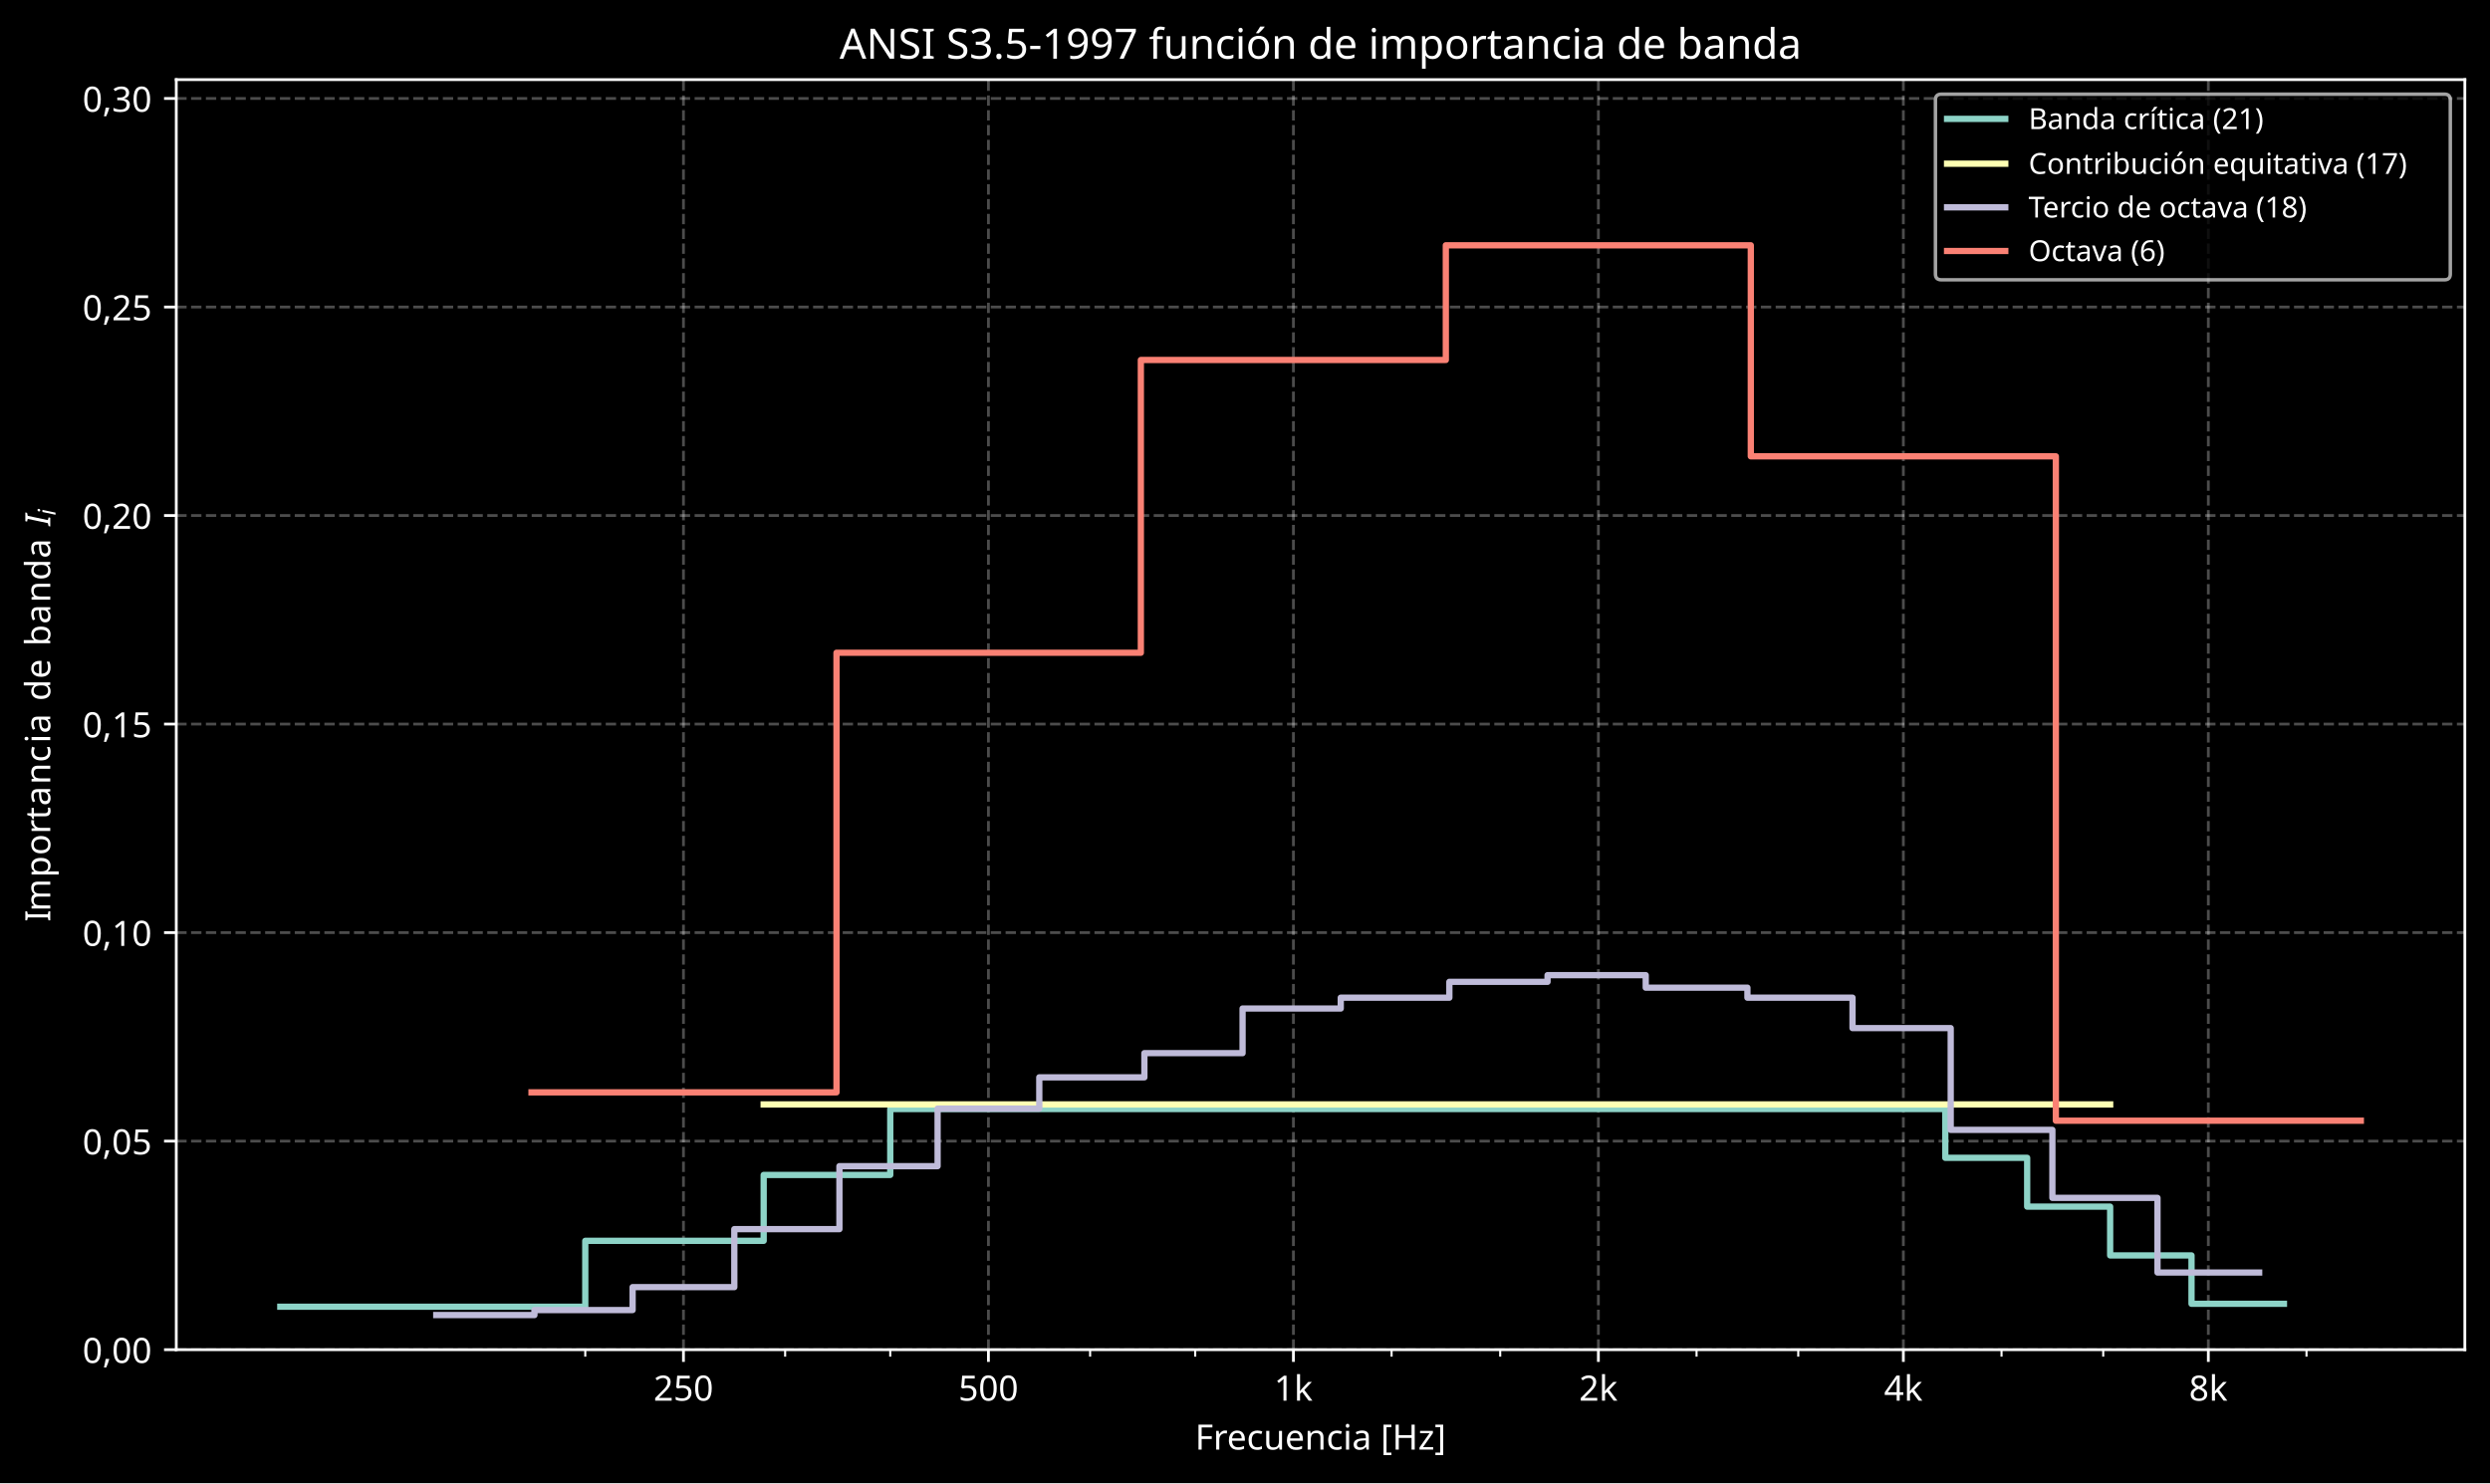
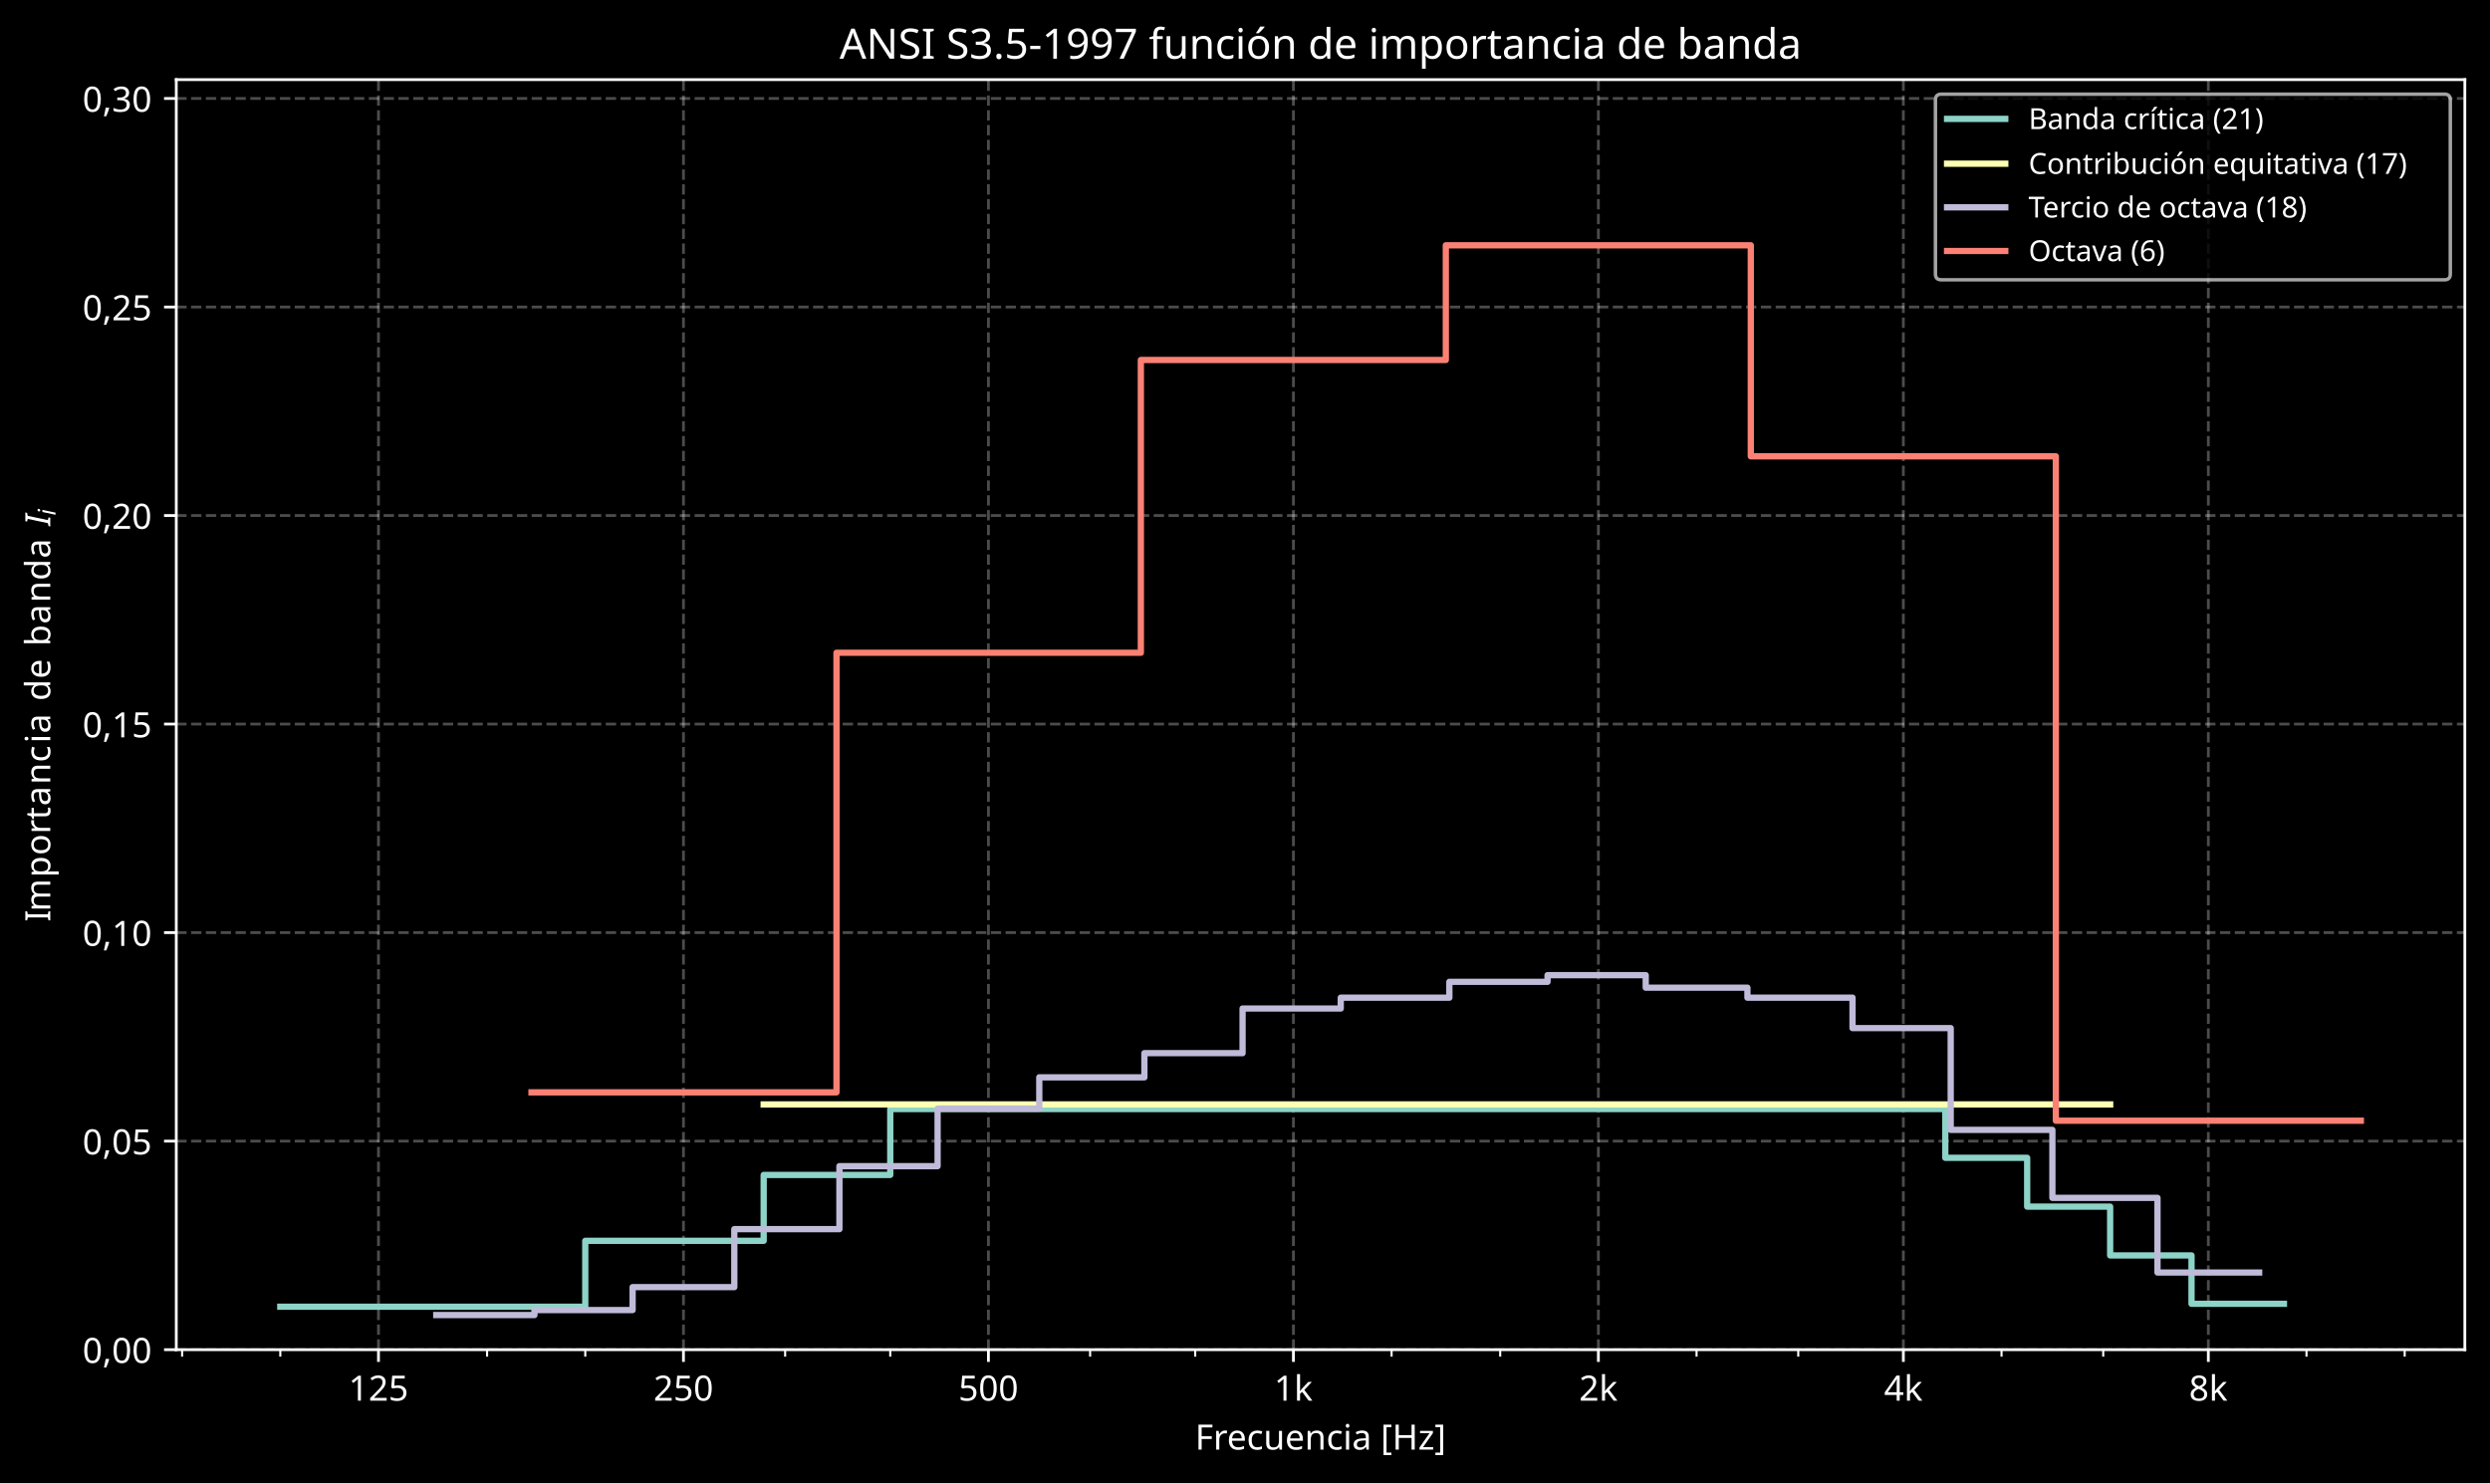
<svg xmlns="http://www.w3.org/2000/svg" xmlns:xlink="http://www.w3.org/1999/xlink" width="712.906pt" height="424.635pt" viewBox="0 0 712.906 424.635" version="1.1">
  <defs>
    <style type="text/css">*{stroke-linejoin: round; stroke-linecap: butt}</style>
  </defs>
  <g id="figure_1">
    <g id="patch_1">
      <path d="M 0 424.635  L 712.906 424.635  L 712.906 0  L 0 0  z " />
    </g>
    <g id="axes_1">
      <g id="patch_2">
        <path d="M 50.468 386.433  L 705.706 386.433  L 705.706 22.798  L 50.468 22.798  z " />
      </g>
      <g id="matplotlib.axis_1">
        <g id="xtick_1">
          <g id="line2d_1">
-             <path d="M 195.678 386.433  L 195.678 22.798  " clip-path="url(#p3afd27a713)" style="fill: none; stroke-dasharray: 2.96,1.28; stroke-dashoffset: 0; stroke: #ffffff; stroke-opacity: 0.3; stroke-width: 0.8" />
+             <path d="M 108.361 386.433  L 108.361 22.798  " clip-path="url(#p3afd27a713)" style="fill: none; stroke-dasharray: 2.96,1.28; stroke-dashoffset: 0; stroke: #ffffff; stroke-opacity: 0.3; stroke-width: 0.8" />
          </g>
          <g id="line2d_2">
            <defs>
              <path id="m8d14ee1197" d="M 0 0  L 0 3.5  " style="stroke: #ffffff; stroke-width: 0.8" />
            </defs>
            <g>
-               <use xlink:href="#m8d14ee1197" x="195.678" y="386.433" style="fill: #ffffff; stroke: #ffffff; stroke-width: 0.8" />
+               <use xlink:href="#m8d14ee1197" x="108.361" y="386.433" style="fill: #ffffff; stroke: #ffffff; stroke-width: 0.8" />
            </g>
          </g>
          <g id="text_1">
-             <text style="font-size: 10px; font-family: sans-serif; text-anchor: middle; fill: #ffffff" x="195.678" y="401.031" transform="rotate(-0 195.6777 401.0311)">250</text>
+             <text style="font-size: 10px; font-family: sans-serif; text-anchor: middle; fill: #ffffff" x="108.361" y="401.031" transform="rotate(-0 108.3612 401.0311)">125</text>
          </g>
        </g>
        <g id="xtick_2">
          <g id="line2d_3">
-             <path d="M 282.994 386.433  L 282.994 22.798  " clip-path="url(#p3afd27a713)" style="fill: none; stroke-dasharray: 2.96,1.28; stroke-dashoffset: 0; stroke: #ffffff; stroke-opacity: 0.3; stroke-width: 0.8" />
+             <path d="M 195.678 386.433  L 195.678 22.798  " clip-path="url(#p3afd27a713)" style="fill: none; stroke-dasharray: 2.96,1.28; stroke-dashoffset: 0; stroke: #ffffff; stroke-opacity: 0.3; stroke-width: 0.8" />
          </g>
          <g id="line2d_4">
            <g>
-               <use xlink:href="#m8d14ee1197" x="282.994" y="386.433" style="fill: #ffffff; stroke: #ffffff; stroke-width: 0.8" />
+               <use xlink:href="#m8d14ee1197" x="195.678" y="386.433" style="fill: #ffffff; stroke: #ffffff; stroke-width: 0.8" />
            </g>
          </g>
          <g id="text_2">
-             <text style="font-size: 10px; font-family: sans-serif; text-anchor: middle; fill: #ffffff" x="282.994" y="401.031" transform="rotate(-0 282.9943 401.0311)">500</text>
+             <text style="font-size: 10px; font-family: sans-serif; text-anchor: middle; fill: #ffffff" x="195.678" y="401.031" transform="rotate(-0 195.6777 401.0311)">250</text>
          </g>
        </g>
        <g id="xtick_3">
          <g id="line2d_5">
-             <path d="M 370.311 386.433  L 370.311 22.798  " clip-path="url(#p3afd27a713)" style="fill: none; stroke-dasharray: 2.96,1.28; stroke-dashoffset: 0; stroke: #ffffff; stroke-opacity: 0.3; stroke-width: 0.8" />
+             <path d="M 282.994 386.433  L 282.994 22.798  " clip-path="url(#p3afd27a713)" style="fill: none; stroke-dasharray: 2.96,1.28; stroke-dashoffset: 0; stroke: #ffffff; stroke-opacity: 0.3; stroke-width: 0.8" />
          </g>
          <g id="line2d_6">
            <g>
-               <use xlink:href="#m8d14ee1197" x="370.311" y="386.433" style="fill: #ffffff; stroke: #ffffff; stroke-width: 0.8" />
+               <use xlink:href="#m8d14ee1197" x="282.994" y="386.433" style="fill: #ffffff; stroke: #ffffff; stroke-width: 0.8" />
            </g>
          </g>
          <g id="text_3">
-             <text style="font-size: 10px; font-family: sans-serif; text-anchor: middle; fill: #ffffff" x="370.311" y="401.032" transform="rotate(-0 370.3109 401.0319)">1k</text>
+             <text style="font-size: 10px; font-family: sans-serif; text-anchor: middle; fill: #ffffff" x="282.994" y="401.031" transform="rotate(-0 282.9943 401.0311)">500</text>
          </g>
        </g>
        <g id="xtick_4">
          <g id="line2d_7">
-             <path d="M 457.627 386.433  L 457.627 22.798  " clip-path="url(#p3afd27a713)" style="fill: none; stroke-dasharray: 2.96,1.28; stroke-dashoffset: 0; stroke: #ffffff; stroke-opacity: 0.3; stroke-width: 0.8" />
+             <path d="M 370.311 386.433  L 370.311 22.798  " clip-path="url(#p3afd27a713)" style="fill: none; stroke-dasharray: 2.96,1.28; stroke-dashoffset: 0; stroke: #ffffff; stroke-opacity: 0.3; stroke-width: 0.8" />
          </g>
          <g id="line2d_8">
            <g>
-               <use xlink:href="#m8d14ee1197" x="457.627" y="386.433" style="fill: #ffffff; stroke: #ffffff; stroke-width: 0.8" />
+               <use xlink:href="#m8d14ee1197" x="370.311" y="386.433" style="fill: #ffffff; stroke: #ffffff; stroke-width: 0.8" />
            </g>
          </g>
          <g id="text_4">
-             <text style="font-size: 10px; font-family: sans-serif; text-anchor: middle; fill: #ffffff" x="457.627" y="401.032" transform="rotate(-0 457.6274 401.0319)">2k</text>
+             <text style="font-size: 10px; font-family: sans-serif; text-anchor: middle; fill: #ffffff" x="370.311" y="401.032" transform="rotate(-0 370.3109 401.0319)">1k</text>
          </g>
        </g>
        <g id="xtick_5">
          <g id="line2d_9">
-             <path d="M 544.944 386.433  L 544.944 22.798  " clip-path="url(#p3afd27a713)" style="fill: none; stroke-dasharray: 2.96,1.28; stroke-dashoffset: 0; stroke: #ffffff; stroke-opacity: 0.3; stroke-width: 0.8" />
+             <path d="M 457.627 386.433  L 457.627 22.798  " clip-path="url(#p3afd27a713)" style="fill: none; stroke-dasharray: 2.96,1.28; stroke-dashoffset: 0; stroke: #ffffff; stroke-opacity: 0.3; stroke-width: 0.8" />
          </g>
          <g id="line2d_10">
            <g>
-               <use xlink:href="#m8d14ee1197" x="544.944" y="386.433" style="fill: #ffffff; stroke: #ffffff; stroke-width: 0.8" />
+               <use xlink:href="#m8d14ee1197" x="457.627" y="386.433" style="fill: #ffffff; stroke: #ffffff; stroke-width: 0.8" />
            </g>
          </g>
          <g id="text_5">
-             <text style="font-size: 10px; font-family: sans-serif; text-anchor: middle; fill: #ffffff" x="544.944" y="401.032" transform="rotate(-0 544.944 401.0319)">4k</text>
+             <text style="font-size: 10px; font-family: sans-serif; text-anchor: middle; fill: #ffffff" x="457.627" y="401.032" transform="rotate(-0 457.6274 401.0319)">2k</text>
          </g>
        </g>
        <g id="xtick_6">
          <g id="line2d_11">
-             <path d="M 632.261 386.433  L 632.261 22.798  " clip-path="url(#p3afd27a713)" style="fill: none; stroke-dasharray: 2.96,1.28; stroke-dashoffset: 0; stroke: #ffffff; stroke-opacity: 0.3; stroke-width: 0.8" />
+             <path d="M 544.944 386.433  L 544.944 22.798  " clip-path="url(#p3afd27a713)" style="fill: none; stroke-dasharray: 2.96,1.28; stroke-dashoffset: 0; stroke: #ffffff; stroke-opacity: 0.3; stroke-width: 0.8" />
          </g>
          <g id="line2d_12">
            <g>
-               <use xlink:href="#m8d14ee1197" x="632.261" y="386.433" style="fill: #ffffff; stroke: #ffffff; stroke-width: 0.8" />
+               <use xlink:href="#m8d14ee1197" x="544.944" y="386.433" style="fill: #ffffff; stroke: #ffffff; stroke-width: 0.8" />
            </g>
          </g>
          <g id="text_6">
-             <text style="font-size: 10px; font-family: sans-serif; text-anchor: middle; fill: #ffffff" x="632.261" y="401.032" transform="rotate(-0 632.2606 401.0319)">8k</text>
+             <text style="font-size: 10px; font-family: sans-serif; text-anchor: middle; fill: #ffffff" x="544.944" y="401.032" transform="rotate(-0 544.944 401.0319)">4k</text>
          </g>
        </g>
        <g id="xtick_7">
          <g id="line2d_13">
+             <path d="M 632.261 386.433  L 632.261 22.798  " clip-path="url(#p3afd27a713)" style="fill: none; stroke-dasharray: 2.96,1.28; stroke-dashoffset: 0; stroke: #ffffff; stroke-opacity: 0.3; stroke-width: 0.8" />
+           </g>
+           <g id="line2d_14">
+             <g>
+               <use xlink:href="#m8d14ee1197" x="632.261" y="386.433" style="fill: #ffffff; stroke: #ffffff; stroke-width: 0.8" />
+             </g>
+           </g>
+           <g id="text_7">
+             <text style="font-size: 10px; font-family: sans-serif; text-anchor: middle; fill: #ffffff" x="632.261" y="401.032" transform="rotate(-0 632.2606 401.0319)">8k</text>
+           </g>
+         </g>
+         <g id="xtick_8">
+           <g id="line2d_15">
            <defs>
              <path id="m1caa325441" d="M 0 0  L 0 2  " style="stroke: #ffffff; stroke-width: 0.6" />
            </defs>
            <g>
+               <use xlink:href="#m1caa325441" x="52.142" y="386.433" style="fill: #ffffff; stroke: #ffffff; stroke-width: 0.6" />
+             </g>
+           </g>
+         </g>
+         <g id="xtick_9">
+           <g id="line2d_16">
+             <g>
+               <use xlink:href="#m1caa325441" x="80.251" y="386.433" style="fill: #ffffff; stroke: #ffffff; stroke-width: 0.6" />
+             </g>
+           </g>
+         </g>
+         <g id="xtick_10">
+           <g id="line2d_17">
+             <g>
+               <use xlink:href="#m1caa325441" x="139.458" y="386.433" style="fill: #ffffff; stroke: #ffffff; stroke-width: 0.6" />
+             </g>
+           </g>
+         </g>
+         <g id="xtick_11">
+           <g id="line2d_18">
+             <g>
              <use xlink:href="#m1caa325441" x="167.568" y="386.433" style="fill: #ffffff; stroke: #ffffff; stroke-width: 0.6" />
            </g>
          </g>
        </g>
-         <g id="xtick_8">
-           <g id="line2d_14">
+         <g id="xtick_12">
+           <g id="line2d_19">
            <g>
              <use xlink:href="#m1caa325441" x="224.791" y="386.433" style="fill: #ffffff; stroke: #ffffff; stroke-width: 0.6" />
            </g>
          </g>
        </g>
-         <g id="xtick_9">
-           <g id="line2d_15">
+         <g id="xtick_13">
+           <g id="line2d_20">
            <g>
              <use xlink:href="#m1caa325441" x="254.885" y="386.433" style="fill: #ffffff; stroke: #ffffff; stroke-width: 0.6" />
            </g>
          </g>
        </g>
-         <g id="xtick_10">
-           <g id="line2d_16">
+         <g id="xtick_14">
+           <g id="line2d_21">
            <g>
              <use xlink:href="#m1caa325441" x="312.108" y="386.433" style="fill: #ffffff; stroke: #ffffff; stroke-width: 0.6" />
            </g>
          </g>
        </g>
-         <g id="xtick_11">
-           <g id="line2d_17">
+         <g id="xtick_15">
+           <g id="line2d_22">
            <g>
              <use xlink:href="#m1caa325441" x="342.201" y="386.433" style="fill: #ffffff; stroke: #ffffff; stroke-width: 0.6" />
            </g>
          </g>
        </g>
-         <g id="xtick_12">
-           <g id="line2d_18">
+         <g id="xtick_16">
+           <g id="line2d_23">
            <g>
              <use xlink:href="#m1caa325441" x="398.421" y="386.433" style="fill: #ffffff; stroke: #ffffff; stroke-width: 0.6" />
            </g>
          </g>
        </g>
-         <g id="xtick_13">
-           <g id="line2d_19">
+         <g id="xtick_17">
+           <g id="line2d_24">
            <g>
              <use xlink:href="#m1caa325441" x="429.518" y="386.433" style="fill: #ffffff; stroke: #ffffff; stroke-width: 0.6" />
            </g>
          </g>
        </g>
-         <g id="xtick_14">
-           <g id="line2d_20">
+         <g id="xtick_18">
+           <g id="line2d_25">
            <g>
              <use xlink:href="#m1caa325441" x="485.737" y="386.433" style="fill: #ffffff; stroke: #ffffff; stroke-width: 0.6" />
            </g>
          </g>
        </g>
-         <g id="xtick_15">
-           <g id="line2d_21">
+         <g id="xtick_19">
+           <g id="line2d_26">
            <g>
              <use xlink:href="#m1caa325441" x="514.851" y="386.433" style="fill: #ffffff; stroke: #ffffff; stroke-width: 0.6" />
            </g>
          </g>
        </g>
-         <g id="xtick_16">
-           <g id="line2d_22">
+         <g id="xtick_20">
+           <g id="line2d_27">
            <g>
              <use xlink:href="#m1caa325441" x="573.054" y="386.433" style="fill: #ffffff; stroke: #ffffff; stroke-width: 0.6" />
            </g>
          </g>
        </g>
-         <g id="xtick_17">
-           <g id="line2d_23">
+         <g id="xtick_21">
+           <g id="line2d_28">
            <g>
              <use xlink:href="#m1caa325441" x="602.167" y="386.433" style="fill: #ffffff; stroke: #ffffff; stroke-width: 0.6" />
            </g>
          </g>
        </g>
-         <g id="xtick_18">
-           <g id="line2d_24">
+         <g id="xtick_22">
+           <g id="line2d_29">
            <g>
              <use xlink:href="#m1caa325441" x="660.37" y="386.433" style="fill: #ffffff; stroke: #ffffff; stroke-width: 0.6" />
            </g>
          </g>
        </g>
-         <g id="text_7">
+         <g id="xtick_23">
+           <g id="line2d_30">
+             <g>
+               <use xlink:href="#m1caa325441" x="688.48" y="386.433" style="fill: #ffffff; stroke: #ffffff; stroke-width: 0.6" />
+             </g>
+           </g>
+         </g>
+         <g id="text_8">
          <text style="font-size: 10px; font-family: sans-serif; text-anchor: middle; fill: #ffffff" x="378.087" y="415.033" transform="rotate(-0 378.0868 415.0327)">Frecuencia [Hz]</text>
        </g>
      </g>
      <g id="matplotlib.axis_2">
        <g id="ytick_1">
-           <g id="line2d_25">
+           <g id="line2d_31">
            <path d="M 50.468 386.433  L 705.706 386.433  " clip-path="url(#p3afd27a713)" style="fill: none; stroke-dasharray: 2.96,1.28; stroke-dashoffset: 0; stroke: #ffffff; stroke-opacity: 0.3; stroke-width: 0.8" />
          </g>
-           <g id="line2d_26">
+           <g id="line2d_32">
            <defs>
              <path id="m5e07181663" d="M 0 0  L -3.5 0  " style="stroke: #ffffff; stroke-width: 0.8" />
            </defs>
            <g>
              <use xlink:href="#m5e07181663" x="50.468" y="386.433" style="fill: #ffffff; stroke: #ffffff; stroke-width: 0.8" />
            </g>
          </g>
-           <g id="text_8">
+           <g id="text_9">
            <text style="font-size: 10px; font-family: sans-serif; text-anchor: end; fill: #ffffff" x="43.468" y="390.232" transform="rotate(-0 43.46797 390.2323)">0,00</text>
          </g>
        </g>
        <g id="ytick_2">
-           <g id="line2d_27">
+           <g id="line2d_33">
            <path d="M 50.468 326.727  L 705.706 326.727  " clip-path="url(#p3afd27a713)" style="fill: none; stroke-dasharray: 2.96,1.28; stroke-dashoffset: 0; stroke: #ffffff; stroke-opacity: 0.3; stroke-width: 0.8" />
          </g>
-           <g id="line2d_28">
+           <g id="line2d_34">
            <g>
              <use xlink:href="#m5e07181663" x="50.468" y="326.727" style="fill: #ffffff; stroke: #ffffff; stroke-width: 0.8" />
            </g>
          </g>
-           <g id="text_9">
+           <g id="text_10">
            <text style="font-size: 10px; font-family: sans-serif; text-anchor: end; fill: #ffffff" x="43.468" y="330.526" transform="rotate(-0 43.46797 330.526)">0,05</text>
          </g>
        </g>
        <g id="ytick_3">
-           <g id="line2d_29">
+           <g id="line2d_35">
            <path d="M 50.468 267.021  L 705.706 267.021  " clip-path="url(#p3afd27a713)" style="fill: none; stroke-dasharray: 2.96,1.28; stroke-dashoffset: 0; stroke: #ffffff; stroke-opacity: 0.3; stroke-width: 0.8" />
          </g>
-           <g id="line2d_30">
+           <g id="line2d_36">
            <g>
              <use xlink:href="#m5e07181663" x="50.468" y="267.021" style="fill: #ffffff; stroke: #ffffff; stroke-width: 0.8" />
            </g>
          </g>
-           <g id="text_10">
+           <g id="text_11">
            <text style="font-size: 10px; font-family: sans-serif; text-anchor: end; fill: #ffffff" x="43.468" y="270.82" transform="rotate(-0 43.46797 270.8196)">0,10</text>
          </g>
        </g>
        <g id="ytick_4">
-           <g id="line2d_31">
+           <g id="line2d_37">
            <path d="M 50.468 207.315  L 705.706 207.315  " clip-path="url(#p3afd27a713)" style="fill: none; stroke-dasharray: 2.96,1.28; stroke-dashoffset: 0; stroke: #ffffff; stroke-opacity: 0.3; stroke-width: 0.8" />
          </g>
-           <g id="line2d_32">
+           <g id="line2d_38">
            <g>
              <use xlink:href="#m5e07181663" x="50.468" y="207.315" style="fill: #ffffff; stroke: #ffffff; stroke-width: 0.8" />
            </g>
          </g>
-           <g id="text_11">
+           <g id="text_12">
            <text style="font-size: 10px; font-family: sans-serif; text-anchor: end; fill: #ffffff" x="43.468" y="211.113" transform="rotate(-0 43.46797 211.1133)">0,15</text>
          </g>
        </g>
        <g id="ytick_5">
-           <g id="line2d_33">
+           <g id="line2d_39">
            <path d="M 50.468 147.608  L 705.706 147.608  " clip-path="url(#p3afd27a713)" style="fill: none; stroke-dasharray: 2.96,1.28; stroke-dashoffset: 0; stroke: #ffffff; stroke-opacity: 0.3; stroke-width: 0.8" />
          </g>
-           <g id="line2d_34">
+           <g id="line2d_40">
            <g>
              <use xlink:href="#m5e07181663" x="50.468" y="147.608" style="fill: #ffffff; stroke: #ffffff; stroke-width: 0.8" />
            </g>
          </g>
-           <g id="text_12">
+           <g id="text_13">
            <text style="font-size: 10px; font-family: sans-serif; text-anchor: end; fill: #ffffff" x="43.468" y="151.407" transform="rotate(-0 43.46797 151.407)">0,20</text>
          </g>
        </g>
        <g id="ytick_6">
-           <g id="line2d_35">
+           <g id="line2d_41">
            <path d="M 50.468 87.902  L 705.706 87.902  " clip-path="url(#p3afd27a713)" style="fill: none; stroke-dasharray: 2.96,1.28; stroke-dashoffset: 0; stroke: #ffffff; stroke-opacity: 0.3; stroke-width: 0.8" />
          </g>
-           <g id="line2d_36">
+           <g id="line2d_42">
            <g>
              <use xlink:href="#m5e07181663" x="50.468" y="87.902" style="fill: #ffffff; stroke: #ffffff; stroke-width: 0.8" />
            </g>
          </g>
-           <g id="text_13">
+           <g id="text_14">
            <text style="font-size: 10px; font-family: sans-serif; text-anchor: end; fill: #ffffff" x="43.468" y="91.701" transform="rotate(-0 43.46797 91.70071)">0,25</text>
          </g>
        </g>
        <g id="ytick_7">
-           <g id="line2d_37">
+           <g id="line2d_43">
            <path d="M 50.468 28.196  L 705.706 28.196  " clip-path="url(#p3afd27a713)" style="fill: none; stroke-dasharray: 2.96,1.28; stroke-dashoffset: 0; stroke: #ffffff; stroke-opacity: 0.3; stroke-width: 0.8" />
          </g>
-           <g id="line2d_38">
+           <g id="line2d_44">
            <g>
              <use xlink:href="#m5e07181663" x="50.468" y="28.196" style="fill: #ffffff; stroke: #ffffff; stroke-width: 0.8" />
            </g>
          </g>
-           <g id="text_14">
+           <g id="text_15">
            <text style="font-size: 10px; font-family: sans-serif; text-anchor: end; fill: #ffffff" x="43.468" y="31.994" transform="rotate(-0 43.46797 31.9944)">0,30</text>
          </g>
        </g>
-         <g id="text_15">
+         <g id="text_16">
          <g style="fill: #ffffff" transform="translate(14.8 263.9158) rotate(-90)">
            <text>
              <tspan x="0" y="-0.406" style="font-size: 10px; font-family: sans-serif; fill: #ffffff">I</tspan>
              <tspan x="2.949" y="-0.406" style="font-size: 10px; font-family: sans-serif; fill: #ffffff">m</tspan>
              <tspan x="12.69" y="-0.406" style="font-size: 10px; font-family: sans-serif; fill: #ffffff">p</tspan>
              <tspan x="19.038" y="-0.406" style="font-size: 10px; font-family: sans-serif; fill: #ffffff">o</tspan>
              <tspan x="25.156" y="-0.406" style="font-size: 10px; font-family: sans-serif; fill: #ffffff">r</tspan>
              <tspan x="29.268" y="-0.406" style="font-size: 10px; font-family: sans-serif; fill: #ffffff">t</tspan>
              <tspan x="33.188" y="-0.406" style="font-size: 10px; font-family: sans-serif; fill: #ffffff">a</tspan>
              <tspan x="39.316" y="-0.406" style="font-size: 10px; font-family: sans-serif; fill: #ffffff">n</tspan>
              <tspan x="45.654" y="-0.406" style="font-size: 10px; font-family: sans-serif; fill: #ffffff">c</tspan>
              <tspan x="51.152" y="-0.406" style="font-size: 10px; font-family: sans-serif; fill: #ffffff">i</tspan>
              <tspan x="53.931" y="-0.406" style="font-size: 10px; font-family: sans-serif; fill: #ffffff">a</tspan>
              <tspan x="60.059" y="-0.406" style="font-size: 10px; font-family: sans-serif; fill: #ffffff"> </tspan>
              <tspan x="63.237" y="-0.406" style="font-size: 10px; font-family: sans-serif; fill: #ffffff">d</tspan>
              <tspan x="69.585" y="-0.406" style="font-size: 10px; font-family: sans-serif; fill: #ffffff">e</tspan>
              <tspan x="75.737" y="-0.406" style="font-size: 10px; font-family: sans-serif; fill: #ffffff"> </tspan>
              <tspan x="78.916" y="-0.406" style="font-size: 10px; font-family: sans-serif; fill: #ffffff">b</tspan>
              <tspan x="85.264" y="-0.406" style="font-size: 10px; font-family: sans-serif; fill: #ffffff">a</tspan>
              <tspan x="91.392" y="-0.406" style="font-size: 10px; font-family: sans-serif; fill: #ffffff">n</tspan>
              <tspan x="97.729" y="-0.406" style="font-size: 10px; font-family: sans-serif; fill: #ffffff">d</tspan>
              <tspan x="104.077" y="-0.406" style="font-size: 10px; font-family: sans-serif; fill: #ffffff">a</tspan>
              <tspan x="110.205" y="-0.406" style="font-size: 10px; font-family: sans-serif; fill: #ffffff"> </tspan>
              <tspan x="113.384" y="-0.406" style="font-style: oblique; font-size: 10px; font-family: sans-serif; fill: #ffffff">I</tspan>
              <tspan x="116.333" y="1.094" style="font-style: oblique; font-size: 7px; font-family: sans-serif; fill: #ffffff">i</tspan>
            </text>
          </g>
        </g>
      </g>
-       <g id="line2d_39">
+       <g id="line2d_45">
        <path d="M 80.251 374.134  L 167.568 374.134  L 167.568 355.267  L 218.645 355.267  L 218.645 336.4  L 254.885 336.4  L 254.885 317.532  L 285.489 317.532  L 285.489 317.532  L 312.108 317.532  L 312.108 317.532  L 337.386 317.532  L 337.386 317.532  L 359.807 317.532  L 359.807 317.532  L 380.006 317.532  L 380.006 317.532  L 400.42 317.532  L 400.42 317.532  L 419.697 317.532  L 419.697 317.532  L 438.628 317.532  L 438.628 317.532  L 457.627 317.532  L 457.627 317.532  L 476.324 317.532  L 476.324 317.532  L 495.432 317.532  L 495.432 317.532  L 514.851 317.532  L 514.851 317.532  L 535.123 317.532  L 535.123 317.532  L 556.95 317.532  L 556.95 331.504  L 580.394 331.504  L 580.394 345.475  L 604.151 345.475  L 604.151 359.446  L 627.446 359.446  L 627.446 373.298  L 653.909 373.298  L 653.909 373.298  " clip-path="url(#p3afd27a713)" style="fill: none; stroke: #8dd3c7; stroke-width: 1.8; stroke-linecap: square" />
      </g>
-       <g id="line2d_40">
+       <g id="line2d_46">
        <path d="M 218.645 316.219  L 254.885 316.219  L 254.885 316.219  L 285.489 316.219  L 285.489 316.219  L 312.108 316.219  L 312.108 316.219  L 337.386 316.219  L 337.386 316.219  L 359.807 316.219  L 359.807 316.219  L 380.006 316.219  L 380.006 316.219  L 400.42 316.219  L 400.42 316.219  L 419.697 316.219  L 419.697 316.219  L 438.628 316.219  L 438.628 316.219  L 457.627 316.219  L 457.627 316.219  L 476.324 316.219  L 476.324 316.219  L 495.432 316.219  L 495.432 316.219  L 514.851 316.219  L 514.851 316.219  L 535.123 316.219  L 535.123 316.219  L 556.95 316.219  L 556.95 316.219  L 580.394 316.219  L 580.394 316.219  L 604.151 316.219  L 604.151 316.219  " clip-path="url(#p3afd27a713)" style="fill: none; stroke: #feffb3; stroke-width: 1.8; stroke-linecap: square" />
      </g>
-       <g id="line2d_41">
+       <g id="line2d_47">
        <path d="M 124.906 376.522  L 153.015 376.522  L 153.015 375.089  L 181.125 375.089  L 181.125 368.522  L 210.238 368.522  L 210.238 351.923  L 240.332 351.923  L 240.332 333.892  L 268.442 333.892  L 268.442 317.413  L 297.555 317.413  L 297.555 308.457  L 327.648 308.457  L 327.648 301.531  L 355.758 301.531  L 355.758 288.754  L 383.868 288.754  L 383.868 285.649  L 414.965 285.649  L 414.965 281.112  L 443.075 281.112  L 443.075 279.201  L 471.184 279.201  L 471.184 282.783  L 500.298 282.783  L 500.298 285.649  L 530.391 285.649  L 530.391 294.366  L 558.501 294.366  L 558.501 323.503  L 587.614 323.503  L 587.614 342.967  L 617.708 342.967  L 617.708 364.342  L 646.813 364.342  L 646.813 364.342  " clip-path="url(#p3afd27a713)" style="fill: none; stroke: #bfbbd9; stroke-width: 1.8; stroke-linecap: square" />
      </g>
-       <g id="line2d_42">
+       <g id="line2d_48">
        <path d="M 152.178 312.756  L 239.495 312.756  L 239.495 186.895  L 326.634 186.895  L 326.634 103.067  L 413.95 103.067  L 413.95 70.229  L 501.267 70.229  L 501.267 130.652  L 588.606 130.652  L 588.606 320.876  L 675.922 320.876  L 675.922 320.876  " clip-path="url(#p3afd27a713)" style="fill: none; stroke: #fa8174; stroke-width: 1.8; stroke-linecap: square" />
      </g>
      <g id="patch_3">
        <path d="M 50.468 386.433  L 50.468 22.798  " style="fill: none; stroke: #ffffff; stroke-width: 0.8; stroke-linejoin: miter; stroke-linecap: square" />
      </g>
      <g id="patch_4">
        <path d="M 705.706 386.433  L 705.706 22.798  " style="fill: none; stroke: #ffffff; stroke-width: 0.8; stroke-linejoin: miter; stroke-linecap: square" />
      </g>
      <g id="patch_5">
        <path d="M 50.468 386.433  L 705.706 386.433  " style="fill: none; stroke: #ffffff; stroke-width: 0.8; stroke-linejoin: miter; stroke-linecap: square" />
      </g>
      <g id="patch_6">
        <path d="M 50.468 22.798  L 705.706 22.798  " style="fill: none; stroke: #ffffff; stroke-width: 0.8; stroke-linejoin: miter; stroke-linecap: square" />
      </g>
-       <g id="text_16">
+       <g id="text_17">
        <text style="font-size: 12px; font-family: sans-serif; text-anchor: middle; fill: #ffffff" x="378.087" y="16.798" transform="rotate(-0 378.0868 16.79812)">ANSI S3.5-1997 función de importancia de banda</text>
      </g>
      <g id="legend_1">
        <g id="patch_7">
          <path d="M 555.797 80.111  L 699.875 80.111  Q 701.541 80.111 701.541 78.445  L 701.541 28.629  Q 701.541 26.963 699.875 26.963  L 555.797 26.963  Q 554.131 26.963 554.131 28.629  L 554.131 78.445  Q 554.131 80.111 555.797 80.111  z " style="opacity: 0.8; stroke: #cccccc; stroke-linejoin: miter" />
        </g>
-         <g id="line2d_43">
+         <g id="line2d_49">
          <path d="M 557.463 34.042  L 565.793 34.042  L 565.793 34.042  L 574.123 34.042  L 574.123 34.042  " style="fill: none; stroke: #8dd3c7; stroke-width: 1.8; stroke-linecap: square" />
        </g>
-         <g id="text_17">
+         <g id="text_18">
          <text style="font-size: 8.33px; font-family: sans-serif; text-anchor: start; fill: #ffffff" x="580.787" y="36.958" transform="rotate(-0 580.7869 36.95782)">Banda crítica (21)</text>
        </g>
-         <g id="line2d_44">
+         <g id="line2d_50">
          <path d="M 557.463 46.871  L 565.793 46.871  L 565.793 46.871  L 574.123 46.871  L 574.123 46.871  " style="fill: none; stroke: #feffb3; stroke-width: 1.8; stroke-linecap: square" />
        </g>
-         <g id="text_18">
+         <g id="text_19">
          <text style="font-size: 8.33px; font-family: sans-serif; text-anchor: start; fill: #ffffff" x="580.787" y="49.787" transform="rotate(-0 580.7869 49.78667)">Contribución equitativa (17)</text>
        </g>
-         <g id="line2d_45">
+         <g id="line2d_51">
          <path d="M 557.463 59.367  L 565.793 59.367  L 565.793 59.367  L 574.123 59.367  L 574.123 59.367  " style="fill: none; stroke: #bfbbd9; stroke-width: 1.8; stroke-linecap: square" />
        </g>
-         <g id="text_19">
+         <g id="text_20">
          <text style="font-size: 8.33px; font-family: sans-serif; text-anchor: start; fill: #ffffff" x="580.787" y="62.282" transform="rotate(-0 580.7869 62.28233)">Tercio de octava (18)</text>
        </g>
-         <g id="line2d_46">
+         <g id="line2d_52">
          <path d="M 557.463 71.862  L 565.793 71.862  L 565.793 71.862  L 574.123 71.862  L 574.123 71.862  " style="fill: none; stroke: #fa8174; stroke-width: 1.8; stroke-linecap: square" />
        </g>
-         <g id="text_20">
+         <g id="text_21">
          <text style="font-size: 8.33px; font-family: sans-serif; text-anchor: start; fill: #ffffff" x="580.787" y="74.778" transform="rotate(-0 580.7869 74.77798)">Octava (6)</text>
        </g>
      </g>
    </g>
  </g>
  <defs>
    <clipPath id="p3afd27a713">
      <rect x="50.468" y="22.798" width="655.238" height="363.635" />
    </clipPath>
  </defs>
</svg>
